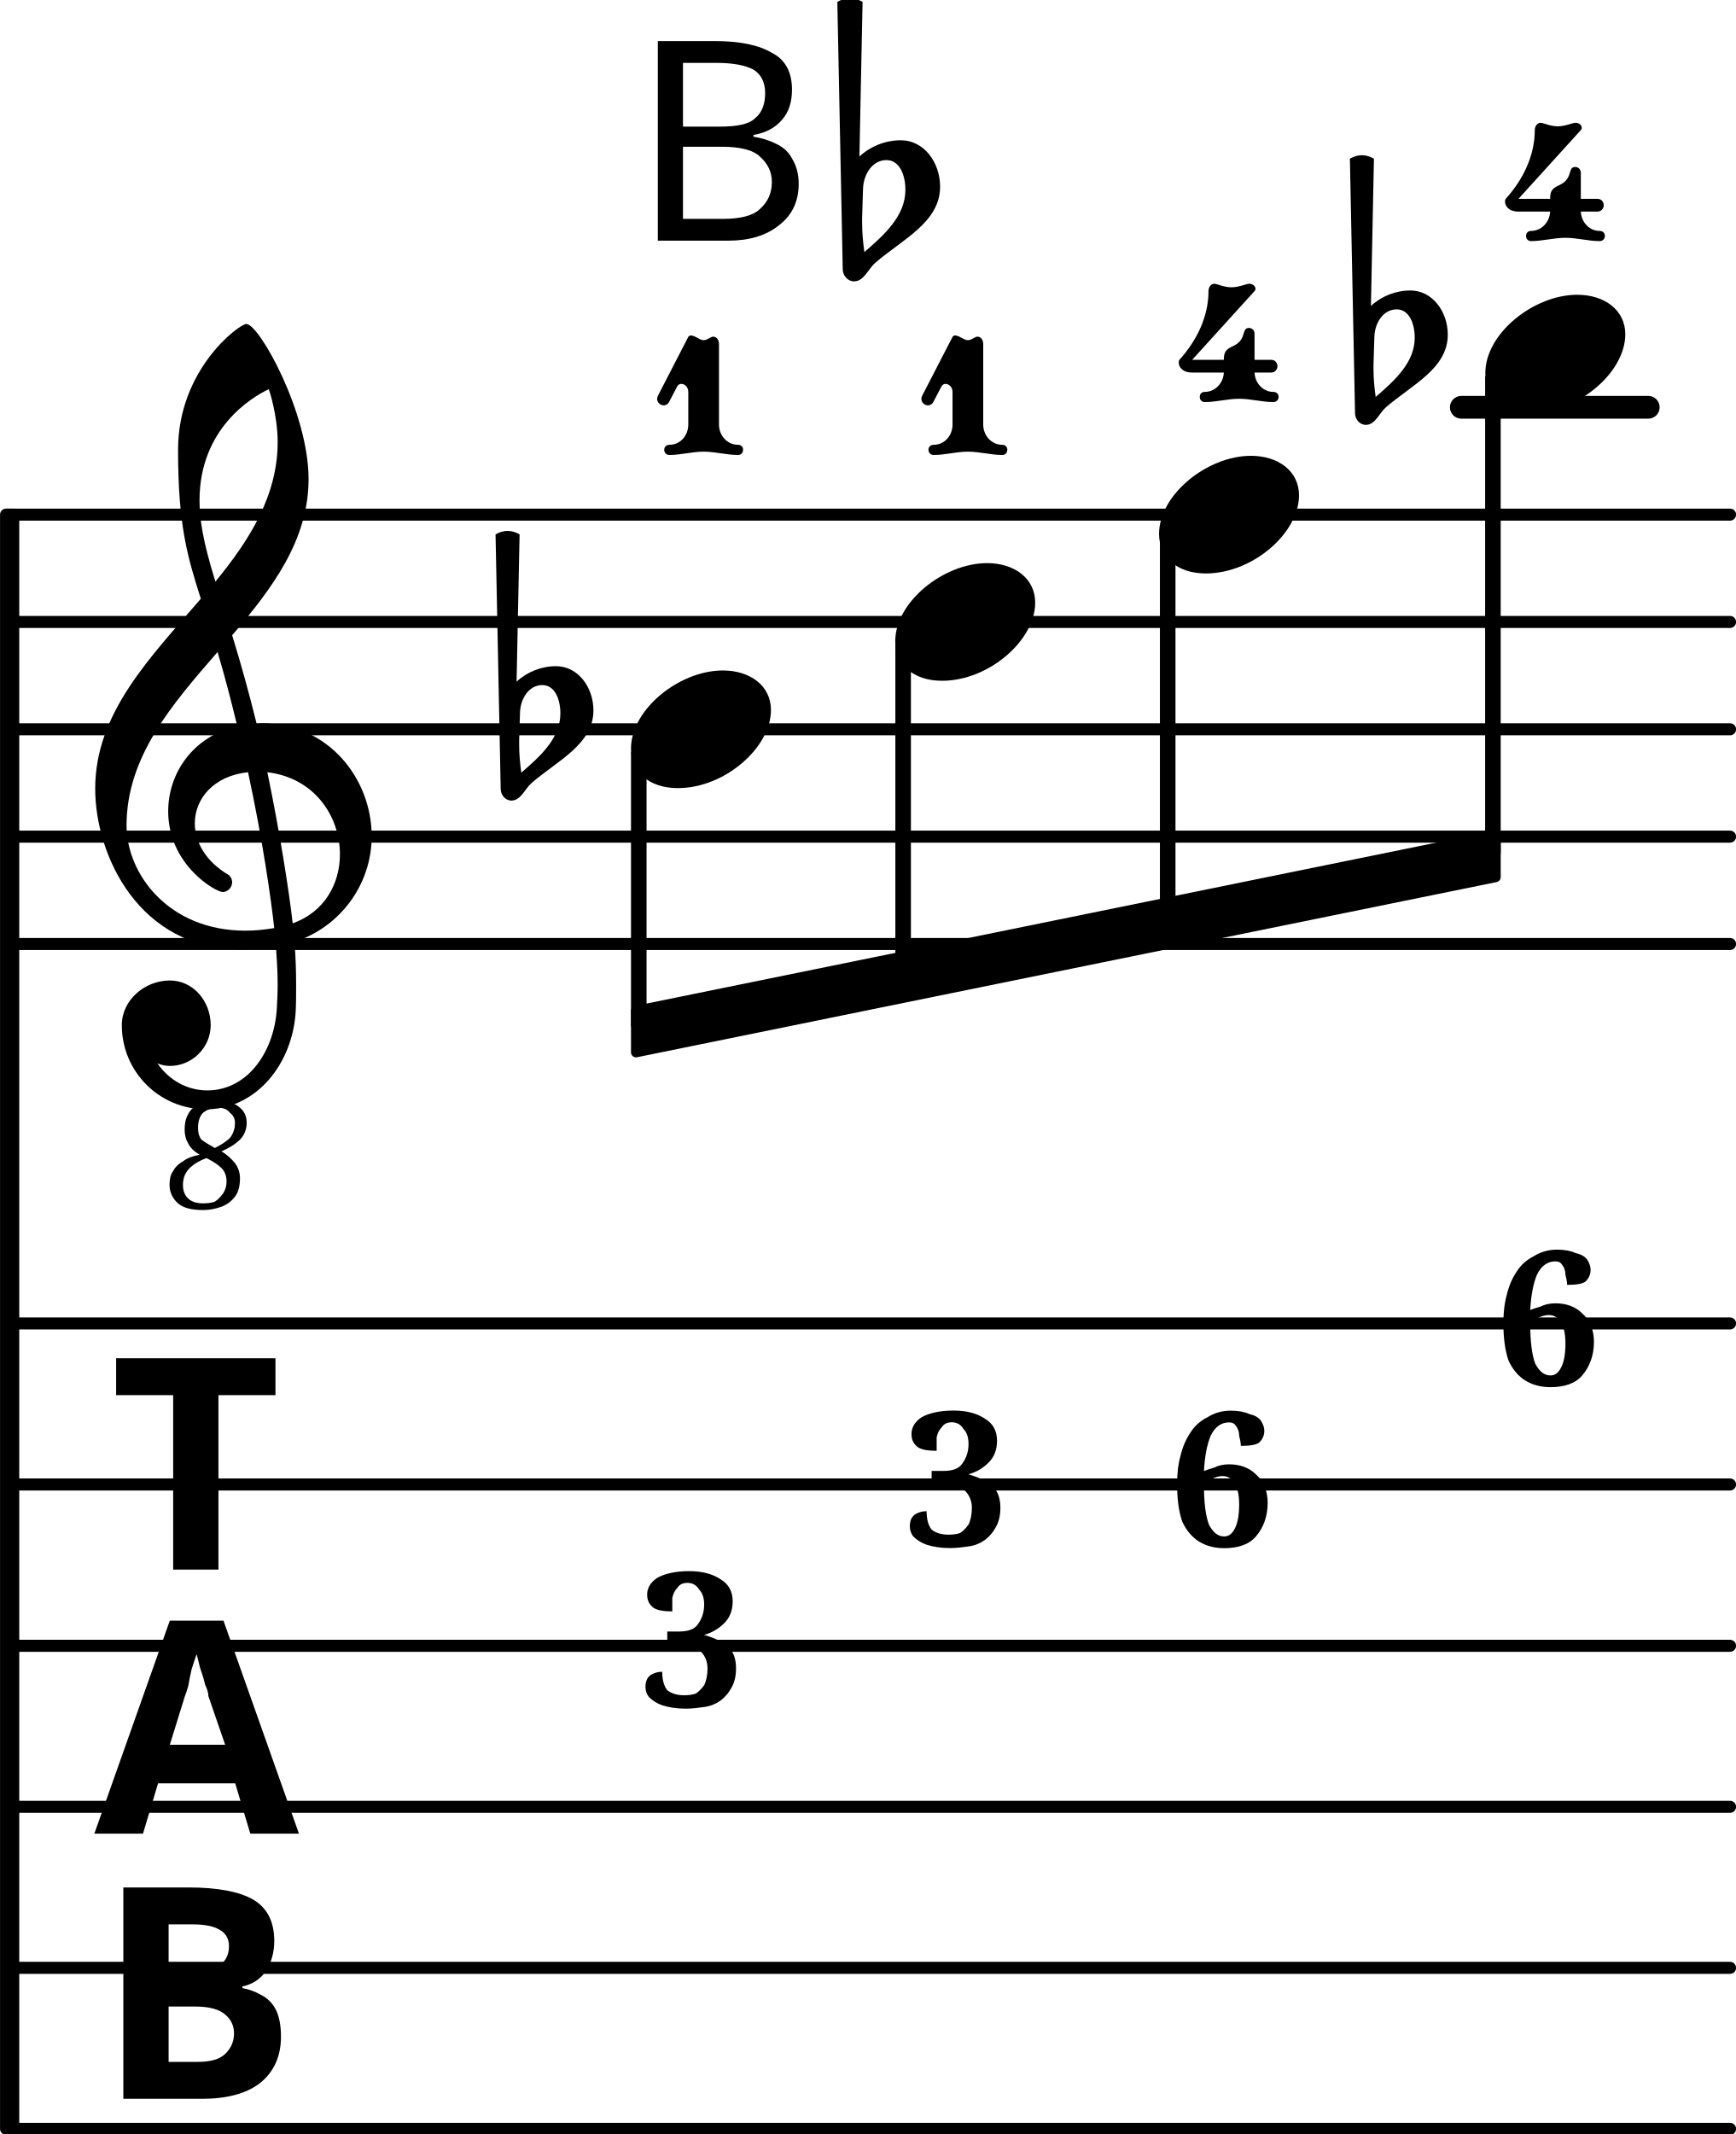
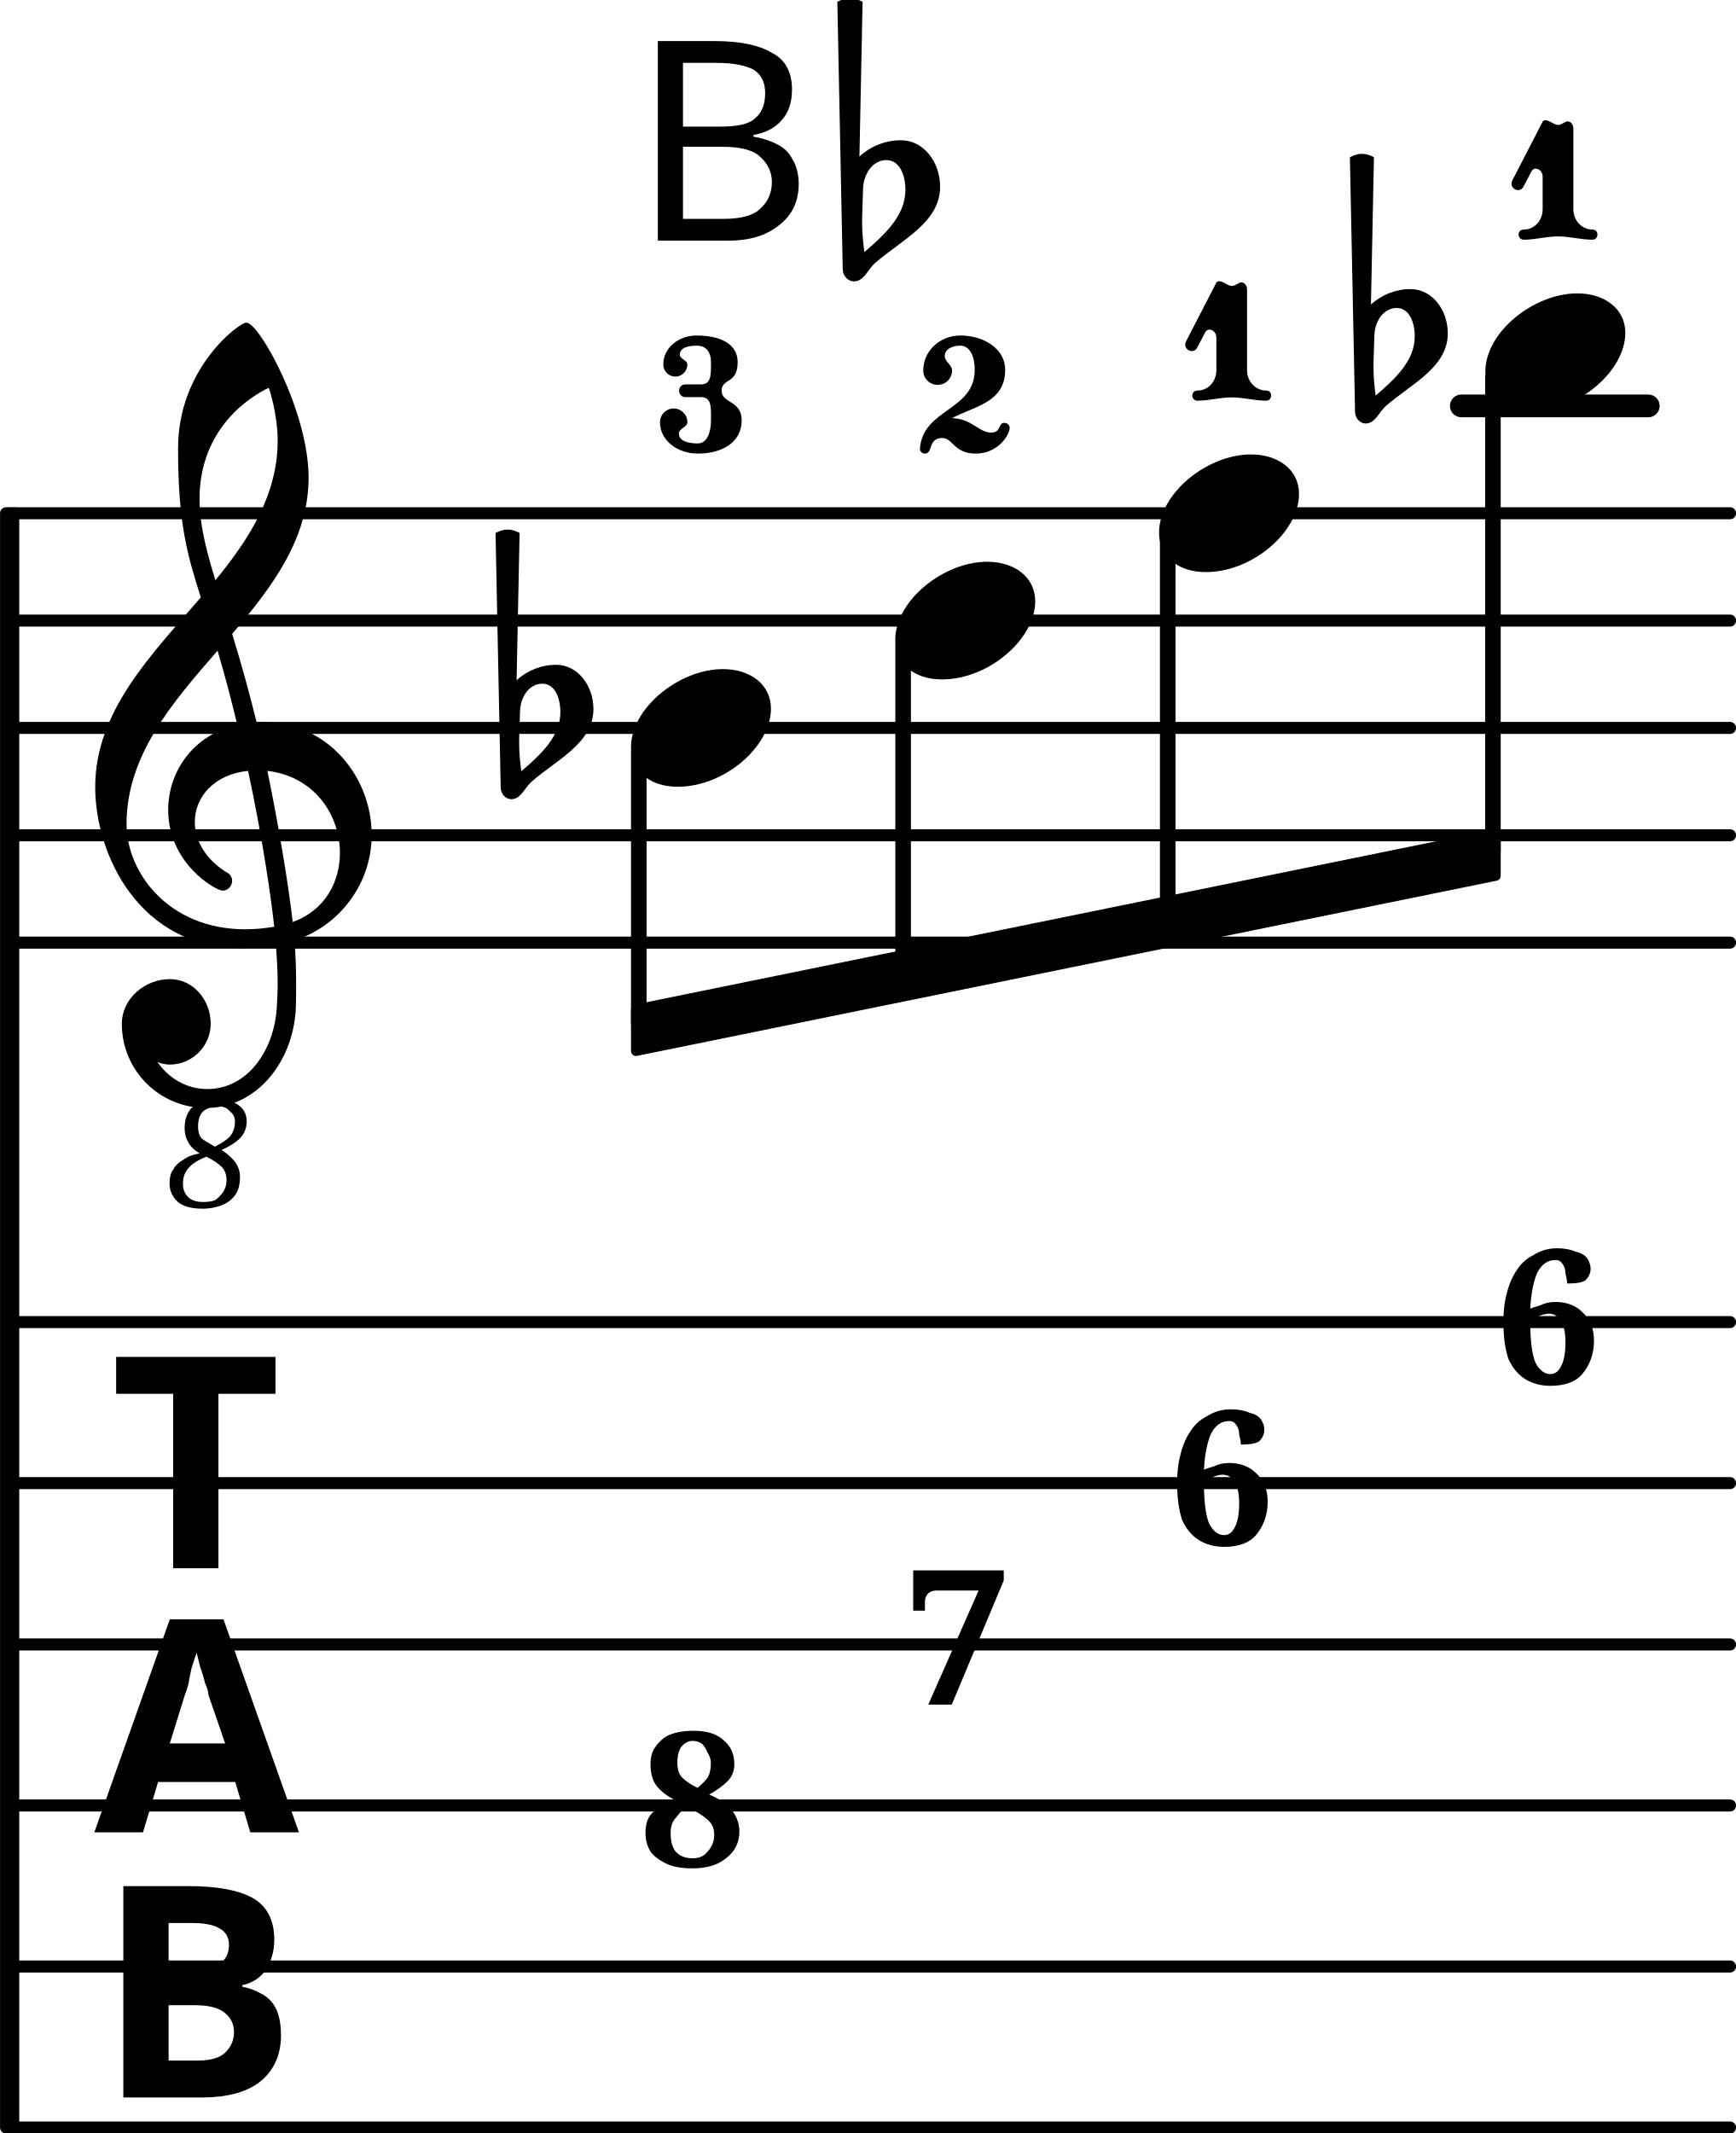
- <svg xmlns="http://www.w3.org/2000/svg" preserveAspectRatio="xMidYMid meet" viewBox="-0.079 -4.552 16.17 19.88">
+ <svg xmlns="http://www.w3.org/2000/svg" preserveAspectRatio="xMidYMid meet" viewBox="-0.079 -4.539 16.17 19.87">
  <g transform="translate(0, -0.7578)">
    <rect x="13.43" y="-0.106" width="1.954" height="0.212" ry="0.106" fill="currentColor" />
  </g>
  <g transform="translate(0, 4.242)">
    <line stroke-linejoin="round" stroke-linecap="round" stroke-width="0.112" stroke="currentColor" x1="0.056" y1="0" x2="16.04" y2="0" />
  </g>
  <g transform="translate(0, 3.242)">
    <line stroke-linejoin="round" stroke-linecap="round" stroke-width="0.112" stroke="currentColor" x1="0.056" y1="0" x2="16.04" y2="0" />
  </g>
  <g transform="translate(0, 2.242)">
    <line stroke-linejoin="round" stroke-linecap="round" stroke-width="0.112" stroke="currentColor" x1="0.056" y1="0" x2="16.04" y2="0" />
  </g>
  <g transform="translate(0, 1.242)">
    <line stroke-linejoin="round" stroke-linecap="round" stroke-width="0.112" stroke="currentColor" x1="0.056" y1="0" x2="16.04" y2="0" />
  </g>
  <g transform="translate(0, 0.2422)">
    <line stroke-linejoin="round" stroke-linecap="round" stroke-width="0.112" stroke="currentColor" x1="0.056" y1="0" x2="16.04" y2="0" />
  </g>
  <g transform="translate(0, 15.28)">
    <line stroke-linejoin="round" stroke-linecap="round" stroke-width="0.112" stroke="currentColor" x1="0.056" y1="0" x2="16.04" y2="0" />
  </g>
  <g transform="translate(0, 13.78)">
    <line stroke-linejoin="round" stroke-linecap="round" stroke-width="0.112" stroke="currentColor" x1="0.056" y1="0" x2="16.04" y2="0" />
  </g>
  <g transform="translate(0, 12.28)">
    <line stroke-linejoin="round" stroke-linecap="round" stroke-width="0.112" stroke="currentColor" x1="0.056" y1="0" x2="16.04" y2="0" />
  </g>
  <g transform="translate(0, 10.78)">
    <line stroke-linejoin="round" stroke-linecap="round" stroke-width="0.112" stroke="currentColor" x1="0.056" y1="0" x2="16.04" y2="0" />
  </g>
  <g transform="translate(0, 9.277)">
    <line stroke-linejoin="round" stroke-linecap="round" stroke-width="0.112" stroke="currentColor" x1="0.056" y1="0" x2="16.04" y2="0" />
  </g>
  <g transform="translate(0, 7.777)">
    <line stroke-linejoin="round" stroke-linecap="round" stroke-width="0.112" stroke="currentColor" x1="0.056" y1="0" x2="16.04" y2="0" />
  </g>
  <g transform="translate(5.8, 5.058)">
    <polygon stroke-linejoin="round" stroke-linecap="round" stroke-width="0.094" fill="currentColor" stroke="currentColor" points="8.056 -1.825 8.056 -1.439 0.047 0.193 0.047 -0.193" />
  </g>
-   <g transform="translate(5.8, -2.31)">
+   <g transform="translate(5.8, -2.297)">
    <text font-family="sans" font-size="2.616" text-anchor="start" fill="currentColor">
      <tspan>B</tspan>
    </text>
  </g>
-   <g transform="translate(7.84, -2.628)">
+   <g transform="translate(7.84, -2.615)">
    <path transform="scale(0.0042, -0.0042)" d="M29 39l-2 -64v-11c0 -22 2 -43 5 -65c44 38 91 80 91 138c0 33 -13 66 -42 66c-31 0 -51 -31 -52 -64zM-28 454c9 5 18 8 28 8s19 -3 28 -8l-7 -343c25 23 58 36 92 36c51 0 87 -49 87 -103c0 -79 -84 -117 -144 -169c-16 -14 -25 -41 -47 -41c-14 0 -25 13 -25 27z" fill="currentColor" />
  </g>
  <g transform="translate(5.8, 2.242)">
    <path transform="scale(0.004, -0.004)" d="M0 -45c0 92 113 182 214 182c64 0 112 -36 112 -92c0 -88 -108 -182 -217 -182c-68 0 -109 39 -109 92z" fill="currentColor" />
  </g>
-   <g transform="translate(6.05, -0.3136)">
-     <path transform="scale(0.0022, -0.0022)" d="M194 486c16 0 29 15 41 15c13 0 24 -13 24 -31v-341c0 -47 35 -86 81 -86c14 0 21 -10 21 -21s-7 -22 -21 -22c-49 0 -97 14 -146 14s-96 -14 -145 -14c-14 0 -22 11 -22 22s8 21 22 21c46 0 80 39 80 86v137c0 23 -16 35 -30 35c-7 0 -13 -4 -17 -11l-34 -65 c-5 -10 -14 -15 -23 -15c-14 0 -28 12 -28 27c0 4 1 8 3 13l129 250c2 4 7 6 11 6c18 0 37 -20 54 -20z" fill="currentColor" />
+   <g transform="translate(6.07, -0.3136)">
+     <path transform="scale(0.0022, -0.0022)" d="M261 266c0 -54 85 -40 85 -125c0 -94 -83 -141 -186 -141c-84 0 -160 54 -160 133c0 32 26 58 58 58s58 -26 58 -58c0 -22 -36 -26 -36 -48c0 -33 42 -42 80 -42c41 0 56 50 56 98v21c0 44 -2 77 -43 77h-65c-18 0 -27 14 -27 27s9 27 27 27h65c42 0 43 36 43 83v11 c0 43 -20 70 -61 70c-34 0 -71 -8 -71 -38c0 -19 32 -23 32 -42c0 -28 -23 -51 -51 -51s-51 23 -51 51c0 72 66 123 141 123c93 0 174 -31 174 -113c0 -94 -68 -67 -68 -121z" fill="currentColor" />
  </g>
  <g transform="translate(0.8, 3.242)">
    <path transform="scale(0.004, -0.004)" d="M265 -635h-5c-108 0 -196 87 -196 196c0 58 53 104 112 104c54 0 95 -48 95 -104c0 -52 -43 -95 -95 -95c-10 0 -20 2 -29 6c26 -38 68 -63 116 -63h3zM403 150c28 -135 50 -272 59 -352c75 27 110 93 110 161c0 88 -59 178 -169 191zM75 26c0 -112 97 -245 277 -245 c21 0 43 2 67 6c-7 65 -27 206 -61 363c-79 -8 -124 -61 -124 -119c0 -43 25 -89 80 -121c5 -5 7 -11 7 -16c0 -12 -10 -23 -22 -23c-16 0 -127 63 -127 188c0 89 58 175 161 198c-14 58 -29 116 -46 173c-106 -122 -212 -244 -212 -404zM354 1194c30 0 145 -207 145 -361 c0 -143 -85 -255 -178 -364c21 -68 40 -137 57 -206c4 0 8 1 12 1c156 0 256 -130 256 -263c0 -113 -74 -212 -180 -246c3 -34 4 -68 4 -102c0 -20 0 -40 -1 -60c-7 -120 -89 -225 -204 -228l1 44c93 2 153 92 159 190c1 19 2 37 2 56c0 30 -2 60 -4 90 c-28 -5 -54 -8 -79 -8c-240 0 -342 219 -342 375c0 177 130 307 246 442c-31 98 -53 170 -53 347c0 188 143 293 159 293zM427 919c0 62 -20 123 -21 123c-40 -19 -161 -92 -161 -259c0 -42 7 -93 37 -189c78 95 145 199 145 325z" fill="currentColor" />
  </g>
  <g transform="translate(1.485, 6.705)">
    <text font-family="serif" font-style="italic" font-size="1.386" text-anchor="start" fill="currentColor">
      <tspan>8</tspan>
    </text>
  </g>
-   <g transform="translate(5.888, 11.35)">
+   <g transform="translate(5.888, 12.85)">
    <text font-family="serif" font-weight="bold" font-size="1.746" text-anchor="start" fill="currentColor">
-       <tspan>3</tspan>
+       <tspan>8</tspan>
    </text>
  </g>
  <g transform="translate(0.9406, 10.07)">
    <text font-family="sans" font-weight="bold" font-size="2.772" text-anchor="start" fill="currentColor">
      <tspan>T</tspan>
    </text>
  </g>
  <g transform="translate(0.8, 12.53)">
    <text font-family="sans" font-weight="bold" font-size="2.772" text-anchor="start" fill="currentColor">
      <tspan>A</tspan>
    </text>
  </g>
  <g transform="translate(0.8201, 15)">
    <text font-family="sans" font-weight="bold" font-size="2.772" text-anchor="start" fill="currentColor">
      <tspan>B</tspan>
    </text>
  </g>
  <g transform="translate(5.872, 2.242)">
    <rect x="-0.072" y="0.179" width="0.145" height="2.622" ry="0.047" fill="currentColor" />
  </g>
  <g transform="translate(4.65, 2.242)">
    <path transform="scale(0.004, -0.004)" d="M29 39l-2 -64v-11c0 -22 2 -43 5 -65c44 38 91 80 91 138c0 33 -13 66 -42 66c-31 0 -51 -31 -52 -64zM-28 454c9 5 18 8 28 8s19 -3 28 -8l-7 -343c25 23 58 36 92 36c51 0 87 -49 87 -103c0 -79 -84 -117 -144 -169c-16 -14 -25 -41 -47 -41c-14 0 -25 13 -25 27z" fill="currentColor" />
  </g>
  <g transform="translate(8.262, 1.242)">
    <path transform="scale(0.004, -0.004)" d="M0 -45c0 92 113 182 214 182c64 0 112 -36 112 -92c0 -88 -108 -182 -217 -182c-68 0 -109 39 -109 92z" fill="currentColor" />
  </g>
-   <g transform="translate(8.512, -0.3136)">
-     <path transform="scale(0.0022, -0.0022)" d="M194 486c16 0 29 15 41 15c13 0 24 -13 24 -31v-341c0 -47 35 -86 81 -86c14 0 21 -10 21 -21s-7 -22 -21 -22c-49 0 -97 14 -146 14s-96 -14 -145 -14c-14 0 -22 11 -22 22s8 21 22 21c46 0 80 39 80 86v137c0 23 -16 35 -30 35c-7 0 -13 -4 -17 -11l-34 -65 c-5 -10 -14 -15 -23 -15c-14 0 -28 12 -28 27c0 4 1 8 3 13l129 250c2 4 7 6 11 6c18 0 37 -20 54 -20z" fill="currentColor" />
+   <g transform="translate(8.492, -0.3136)">
+     <path transform="scale(0.0022, -0.0022)" d="M94 66c-60 0 -39 -66 -72 -66c-11 0 -22 7 -22 21v2c15 169 232 158 232 332c0 50 -17 102 -61 102c-33 0 -66 -14 -66 -44c0 -24 31 -37 31 -61c0 -34 -27 -61 -61 -61s-61 27 -61 61c0 84 72 148 157 148c98 0 190 -55 190 -145c0 -140 -131 -154 -225 -205 c85 -2 113 -61 165 -61c45 0 28 41 57 41c11 0 22 -8 22 -21c0 -29 -48 -109 -144 -109c-92 0 -96 66 -142 66z" fill="currentColor" />
  </g>
-   <g transform="translate(8.351, 9.854)">
+   <g transform="translate(8.351, 11.34)">
    <text font-family="serif" font-weight="bold" font-size="1.746" text-anchor="start" fill="currentColor">
-       <tspan>3</tspan>
+       <tspan>7</tspan>
    </text>
  </g>
  <g transform="translate(8.335, 2.242)">
    <rect x="-0.072" y="-0.821" width="0.145" height="3.126" ry="0.047" fill="currentColor" />
  </g>
  <g transform="translate(10.72, 0.2422)">
    <path transform="scale(0.004, -0.004)" d="M0 -45c0 92 113 182 214 182c64 0 112 -36 112 -92c0 -88 -108 -182 -217 -182c-68 0 -109 39 -109 92z" fill="currentColor" />
  </g>
-   <g transform="translate(10.91, -0.8064)">
-     <path transform="scale(0.0022, -0.0022)" d="M148 501c10 0 41 -15 72 -15c32 0 63 15 76 15c15 0 26 -11 26 -21c0 -4 -1 -7 -4 -10l-264 -291h134v4c0 60 50 41 75 85c7 11 8 24 14 36c3 7 10 10 17 10c11 0 24 -8 24 -25v-110h70c18 0 27 -14 27 -27s-9 -27 -27 -27h-70c2 -45 36 -82 80 -82c14 0 22 -10 22 -21 s-8 -22 -22 -22c-49 0 -96 14 -145 14s-97 -14 -146 -14c-14 0 -21 11 -21 22s7 21 21 21c44 0 79 37 81 82h-134c-43 0 -57 25 -57 42c0 5 1 10 3 12c73 81 123 182 123 291c0 17 11 31 25 31z" fill="currentColor" />
+   <g transform="translate(10.97, -0.8064)">
+     <path transform="scale(0.0022, -0.0022)" d="M194 486c16 0 29 15 41 15c13 0 24 -13 24 -31v-341c0 -47 35 -86 81 -86c14 0 21 -10 21 -21s-7 -22 -21 -22c-49 0 -97 14 -146 14s-96 -14 -145 -14c-14 0 -22 11 -22 22s8 21 22 21c46 0 80 39 80 86v137c0 23 -16 35 -30 35c-7 0 -13 -4 -17 -11l-34 -65 c-5 -10 -14 -15 -23 -15c-14 0 -28 12 -28 27c0 4 1 8 3 13l129 250c2 4 7 6 11 6c18 0 37 -20 54 -20z" fill="currentColor" />
  </g>
  <g transform="translate(10.81, 9.855)">
    <text font-family="serif" font-weight="bold" font-size="1.746" text-anchor="start" fill="currentColor">
      <tspan>6</tspan>
    </text>
  </g>
  <g transform="translate(10.8, 2.242)">
    <rect x="-0.072" y="-1.821" width="0.145" height="3.63" ry="0.047" fill="currentColor" />
  </g>
  <g transform="translate(13.76, -1.258)">
    <path transform="scale(0.004, -0.004)" d="M0 -45c0 92 113 182 214 182c64 0 112 -36 112 -92c0 -88 -108 -182 -217 -182c-68 0 -109 39 -109 92z" fill="currentColor" />
  </g>
-   <g transform="translate(13.95, -2.306)">
-     <path transform="scale(0.0022, -0.0022)" d="M148 501c10 0 41 -15 72 -15c32 0 63 15 76 15c15 0 26 -11 26 -21c0 -4 -1 -7 -4 -10l-264 -291h134v4c0 60 50 41 75 85c7 11 8 24 14 36c3 7 10 10 17 10c11 0 24 -8 24 -25v-110h70c18 0 27 -14 27 -27s-9 -27 -27 -27h-70c2 -45 36 -82 80 -82c14 0 22 -10 22 -21 s-8 -22 -22 -22c-49 0 -96 14 -145 14s-97 -14 -146 -14c-14 0 -21 11 -21 22s7 21 21 21c44 0 79 37 81 82h-134c-43 0 -57 25 -57 42c0 5 1 10 3 12c73 81 123 182 123 291c0 17 11 31 25 31z" fill="currentColor" />
+   <g transform="translate(14.01, -2.306)">
+     <path transform="scale(0.0022, -0.0022)" d="M194 486c16 0 29 15 41 15c13 0 24 -13 24 -31v-341c0 -47 35 -86 81 -86c14 0 21 -10 21 -21s-7 -22 -21 -22c-49 0 -97 14 -146 14s-96 -14 -145 -14c-14 0 -22 11 -22 22s8 21 22 21c46 0 80 39 80 86v137c0 23 -16 35 -30 35c-7 0 -13 -4 -17 -11l-34 -65 c-5 -10 -14 -15 -23 -15c-14 0 -28 12 -28 27c0 4 1 8 3 13l129 250c2 4 7 6 11 6c18 0 37 -20 54 -20z" fill="currentColor" />
  </g>
  <g transform="translate(13.85, 8.355)">
    <text font-family="serif" font-weight="bold" font-size="1.746" text-anchor="start" fill="currentColor">
      <tspan>6</tspan>
    </text>
  </g>
  <g transform="translate(13.83, 2.242)">
    <rect x="-0.072" y="-3.321" width="0.145" height="4.519" ry="0.047" fill="currentColor" />
  </g>
  <g transform="translate(12.61, -1.258)">
    <path transform="scale(0.004, -0.004)" d="M29 39l-2 -64v-11c0 -22 2 -43 5 -65c44 38 91 80 91 138c0 33 -13 66 -42 66c-31 0 -51 -31 -52 -64zM-28 454c9 5 18 8 28 8s19 -3 28 -8l-7 -343c25 23 58 36 92 36c51 0 87 -49 87 -103c0 -79 -84 -117 -144 -169c-16 -14 -25 -41 -47 -41c-14 0 -25 13 -25 27z" fill="currentColor" />
  </g>
  <g transform="translate(-0.0786, 7.759)">
    <rect x="0" y="-7.573" width="0.179" height="15.15" ry="0.056" fill="currentColor" />
  </g>
</svg>
